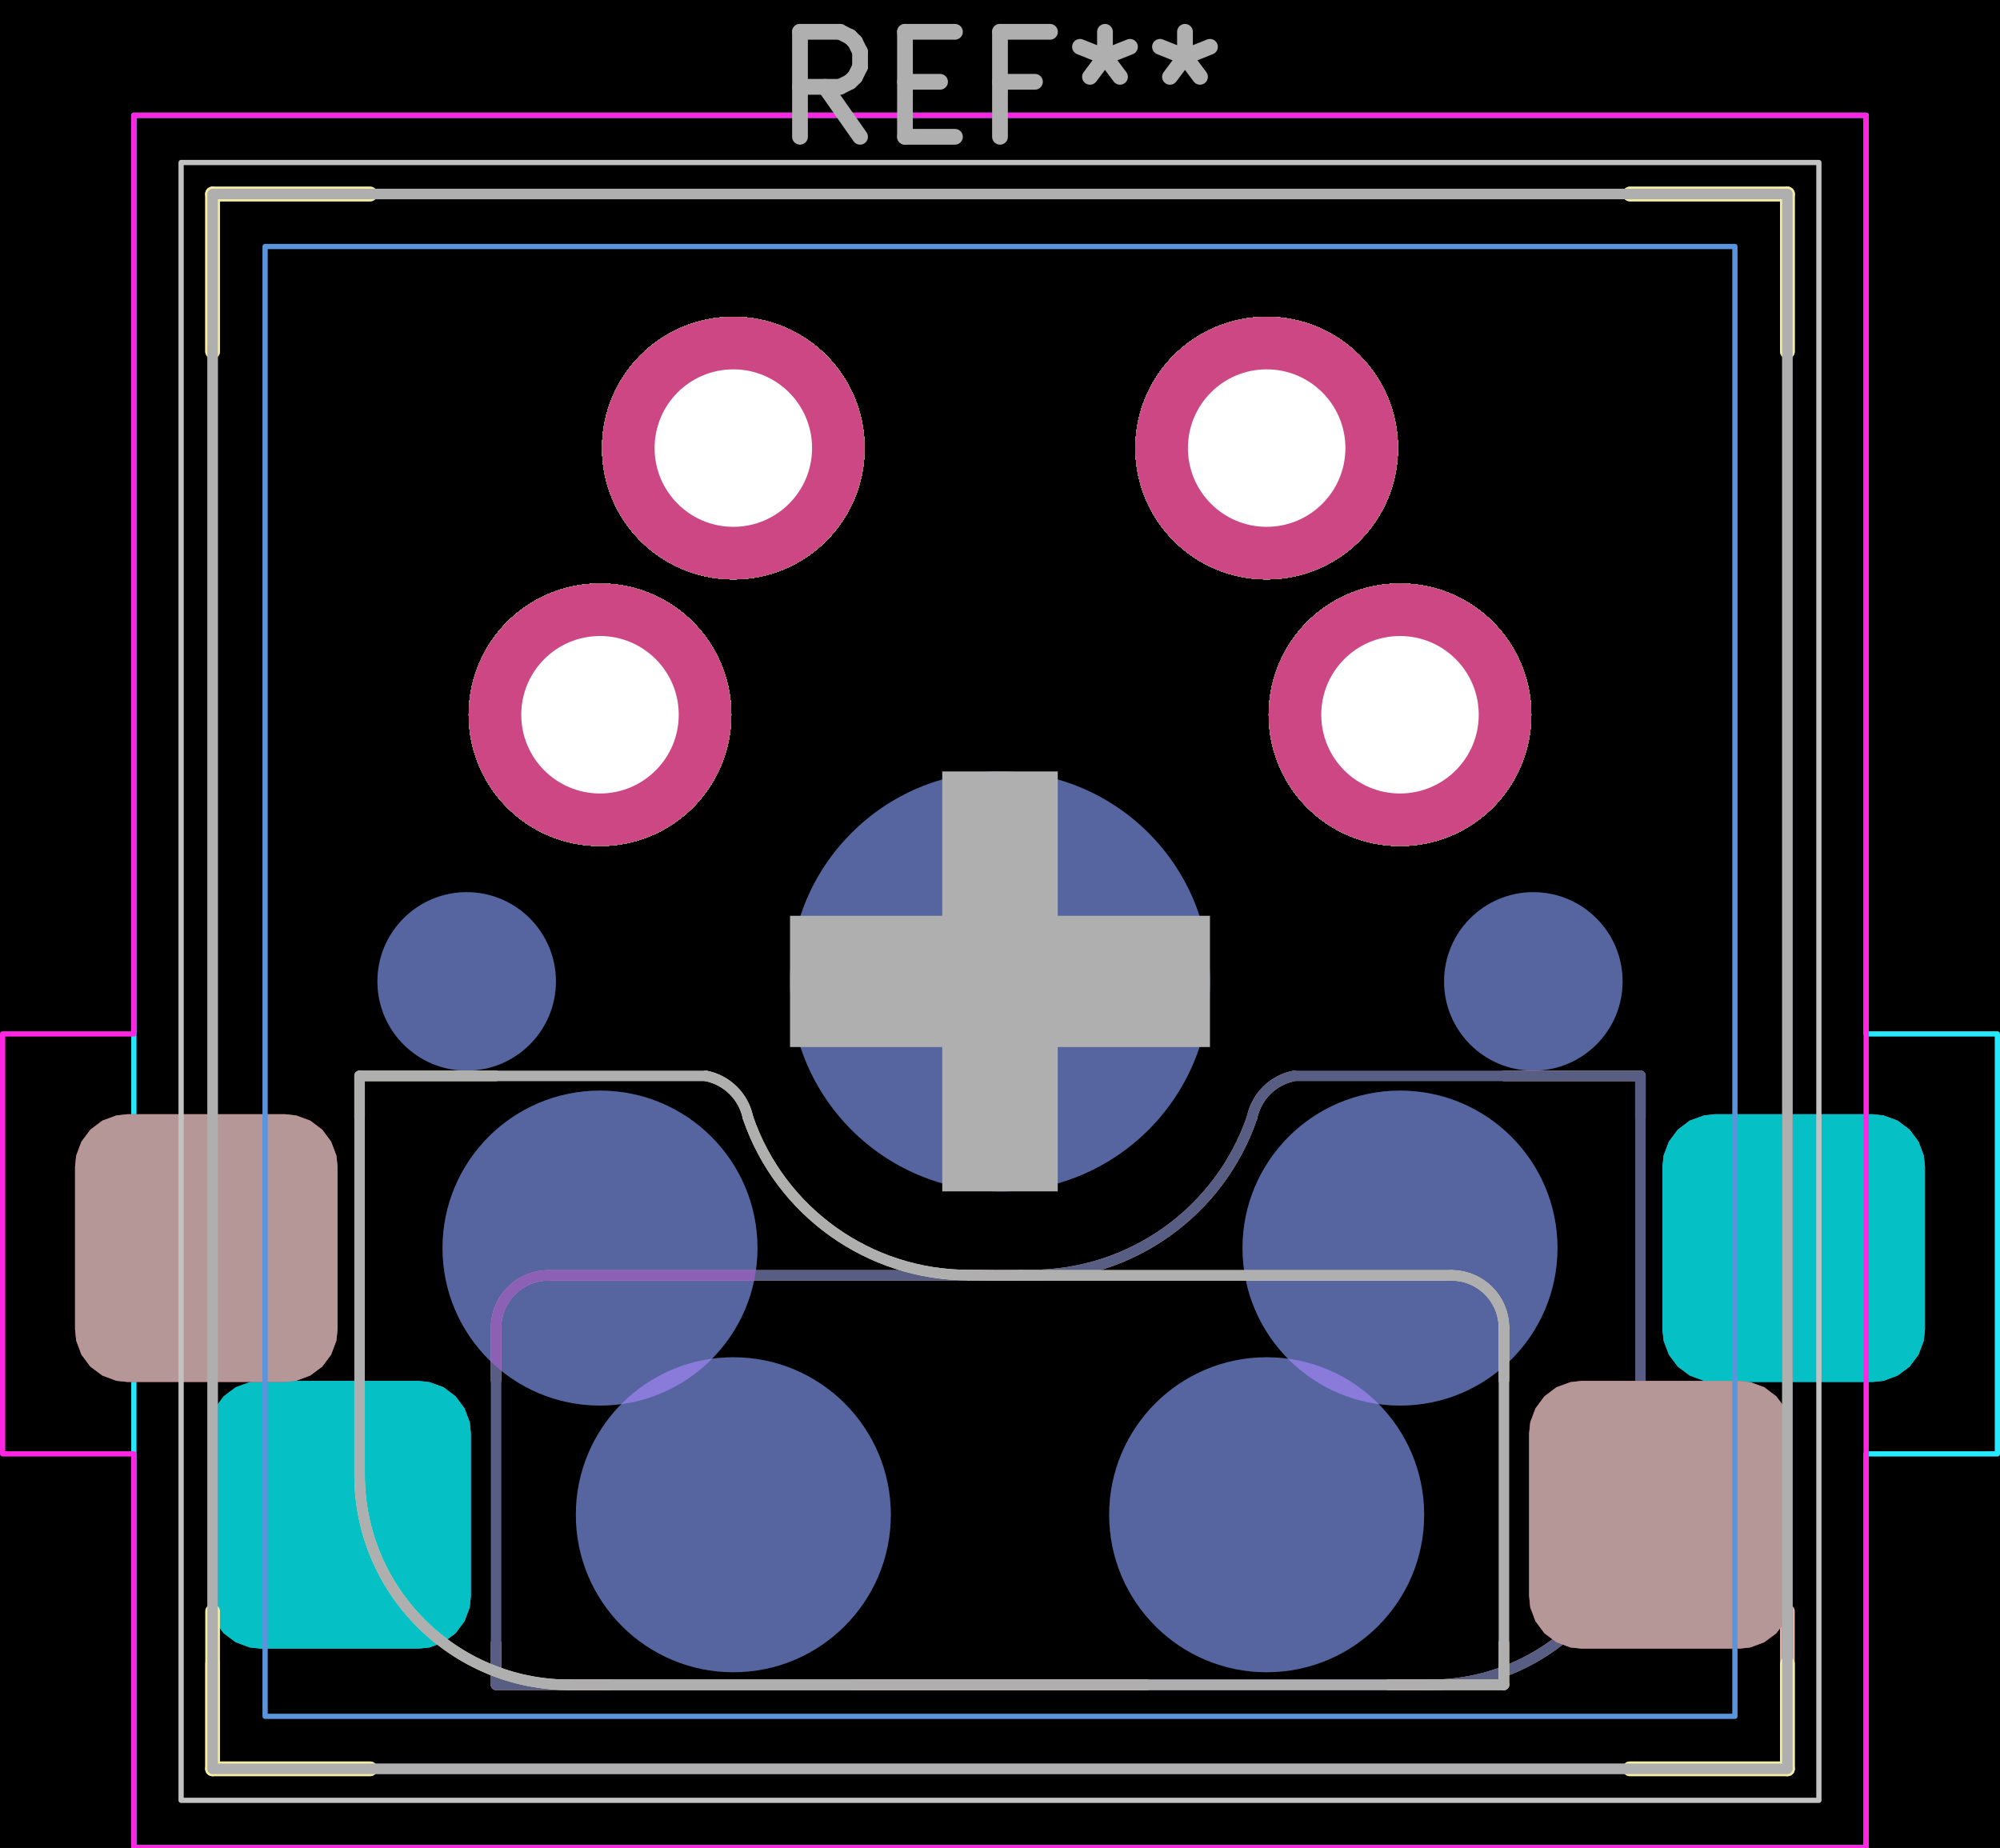
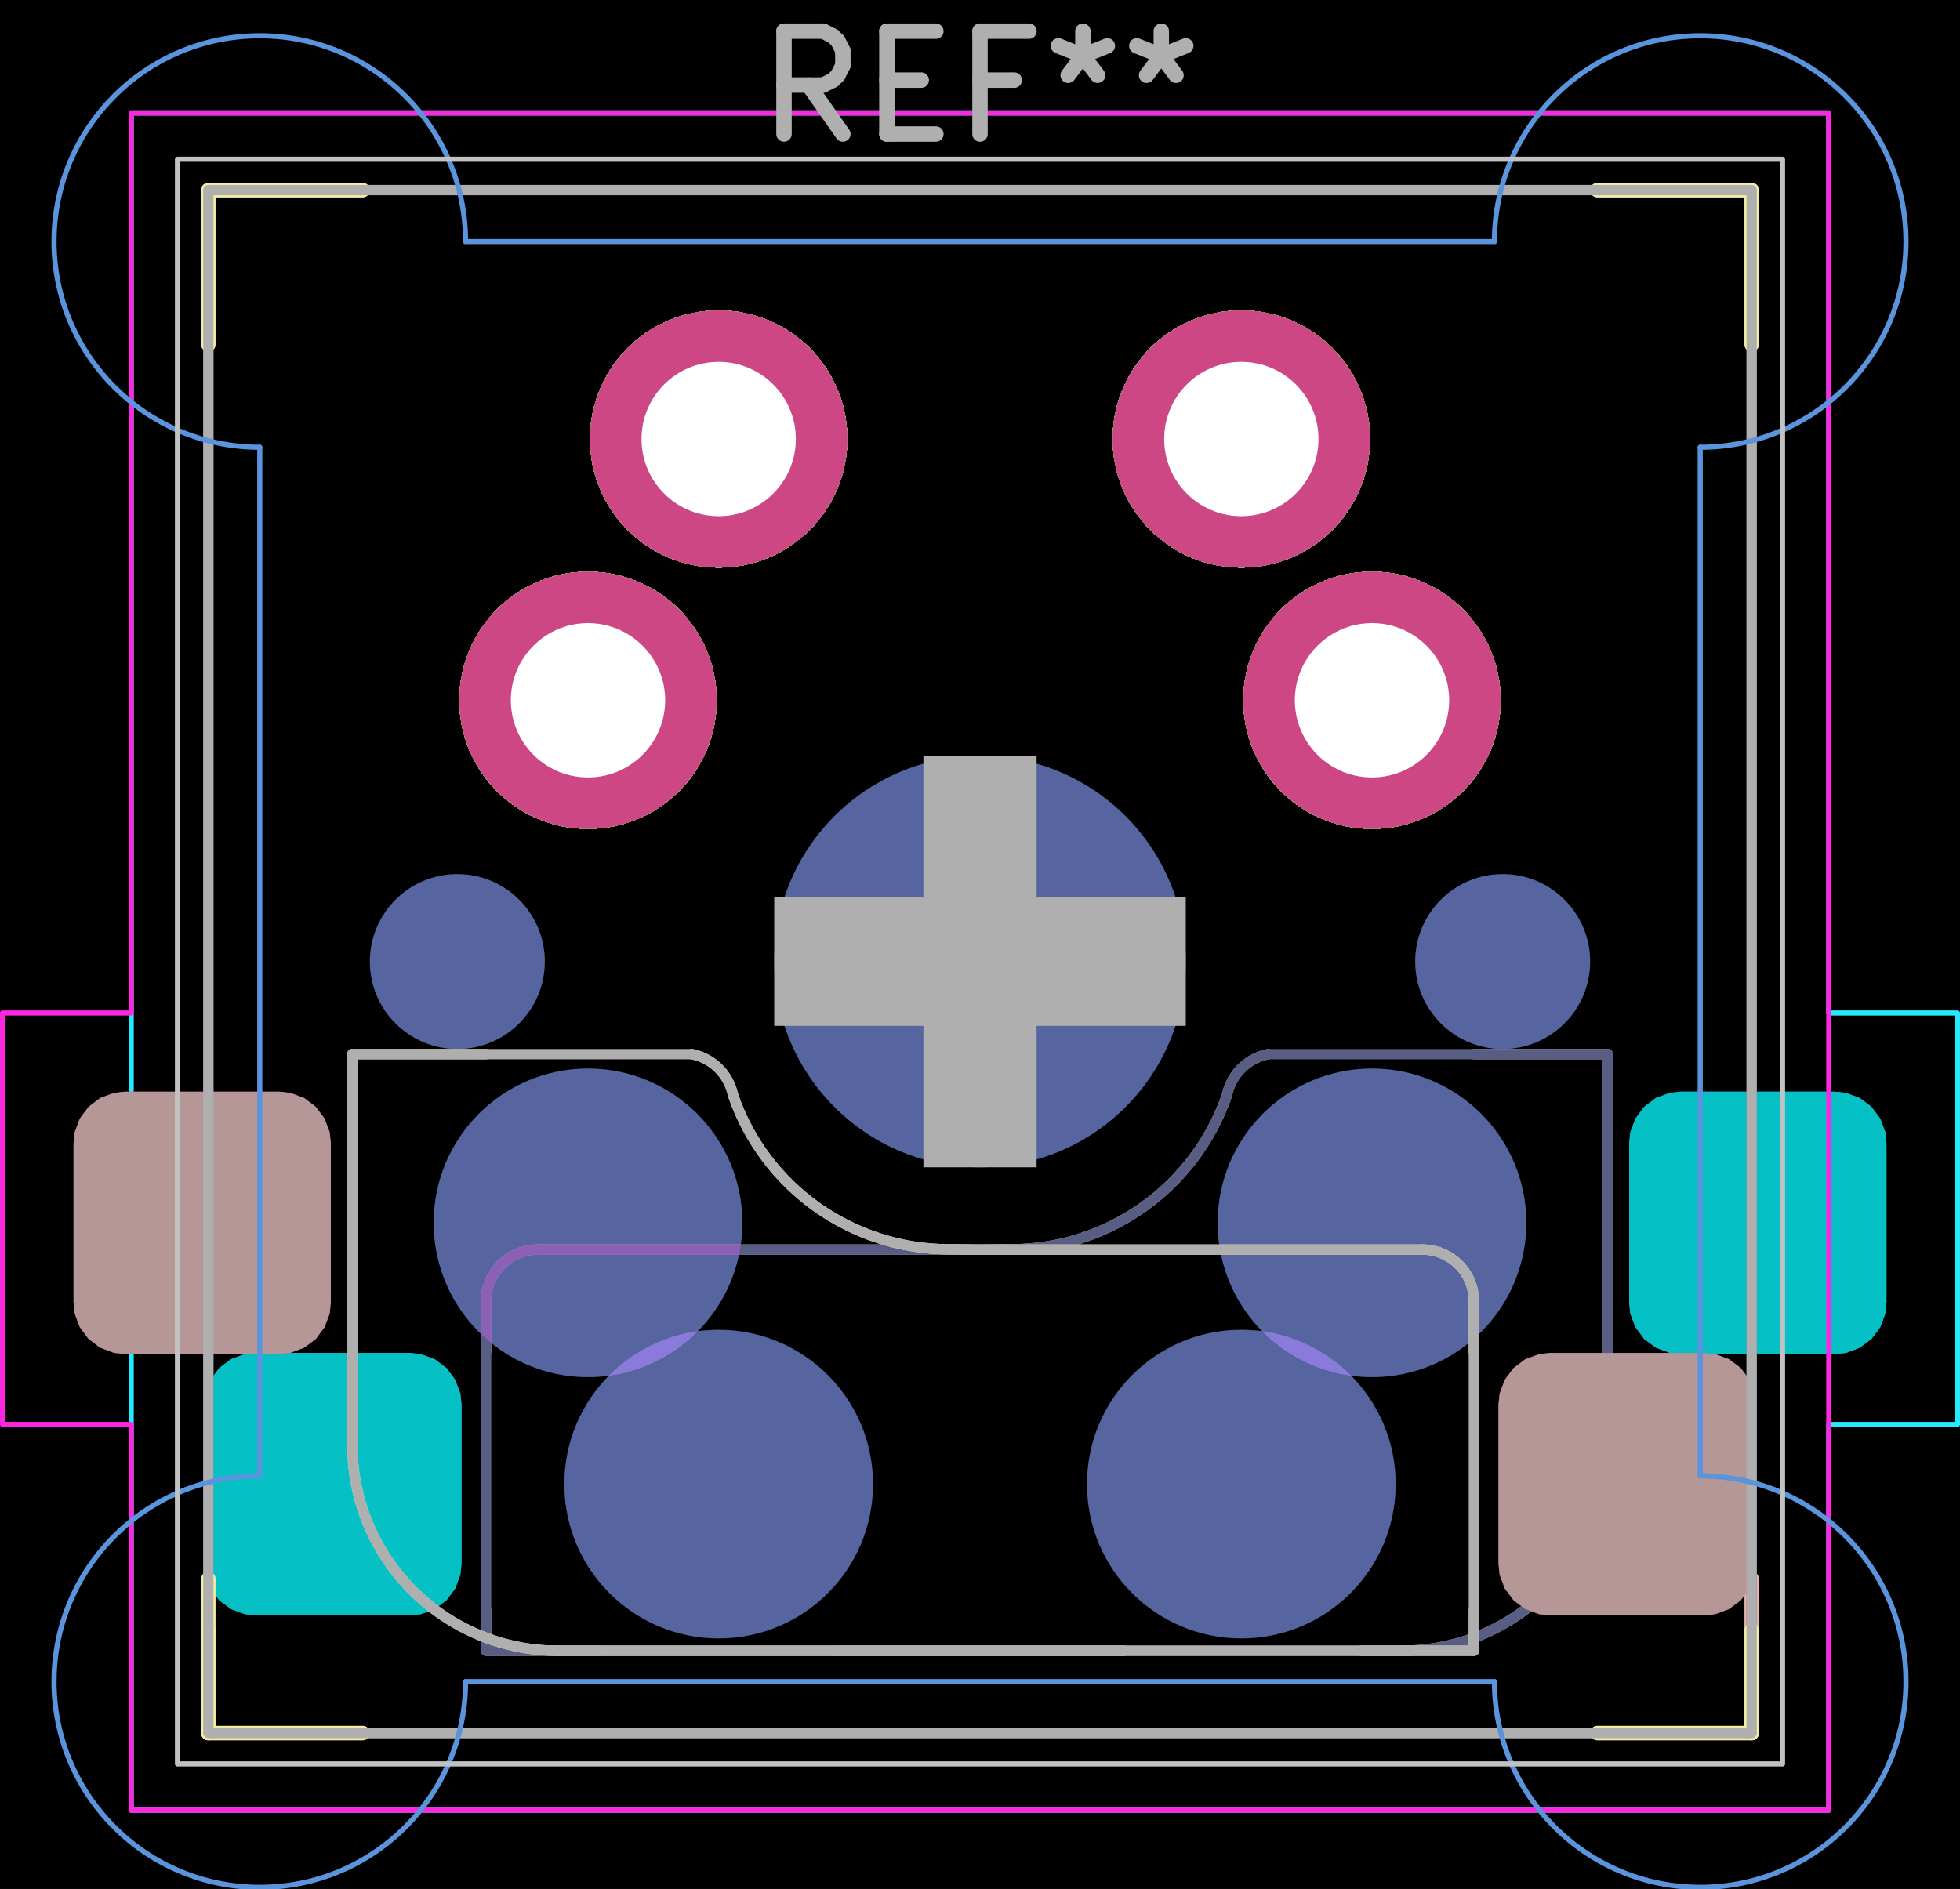
- <svg xmlns="http://www.w3.org/2000/svg" version="1.1" width="100%" height="100%" viewBox="0 0 19.05 17.602" preserveAspectRatio="xMidYMid meet">
+ <svg xmlns="http://www.w3.org/2000/svg" version="1.1" width="100%" height="100%" viewBox="0 0 19.05 18.364" preserveAspectRatio="xMidYMid meet">
  <rect width="100%" height="100%" fill="black" />
  <g style="fill:#000000; fill-opacity:1;stroke:#000000; stroke-opacity:1; stroke-linecap:round; stroke-linejoin:round;" transform="translate(0 0) scale(1 1)">
    <path style="fill:#4D7FC4; fill-opacity:1; stroke:none;fill-rule:evenodd;" d="M 1.985,13.653 1.996,13.547 2.046,13.414 2.131,13.3 2.245,13.214 2.379,13.165 2.485,13.153 3.985,13.153 4.091,13.165 4.225,13.214 4.339,13.3 4.424,13.414 4.474,13.547 4.485,13.653 4.485,15.203 4.474,15.31 4.424,15.443 4.339,15.557 4.225,15.642 4.091,15.692 3.985,15.703 2.485,15.703 2.379,15.692 2.245,15.642 2.131,15.557 2.046,15.443 1.996,15.31 1.985,15.203 Z" />
  </g>
  <g style="fill:#4D7FC4; fill-opacity:1; stroke:none;">
    <circle cx="5.715" cy="6.808" r="1.25" />
    <circle cx="13.335" cy="6.808" r="1.25" />
    <circle cx="6.985" cy="4.268" r="1.25" />
    <circle cx="12.065" cy="4.268" r="1.25" />
    <path style="fill:#4D7FC4; fill-opacity:1; stroke:none;fill-rule:evenodd;" d="M 15.835,11.113 15.846,11.007 15.896,10.874 15.981,10.76 16.095,10.674 16.229,10.625 16.335,10.613 17.835,10.613 17.941,10.625 18.075,10.674 18.189,10.76 18.274,10.874 18.324,11.007 18.335,11.113 18.335,12.663 18.324,12.77 18.274,12.903 18.189,13.017 18.075,13.102 17.941,13.152 17.835,13.163 16.335,13.163 16.229,13.152 16.095,13.102 15.981,13.017 15.896,12.903 15.846,12.77 15.835,12.663 Z" />
  </g>
  <g style="fill:#02FFEE; fill-opacity:0.4; stroke:none;">
    <circle cx="4.445" cy="9.348" r="0.85" />
    <circle cx="5.715" cy="11.888" r="1.5" />
    <circle cx="6.985" cy="14.428" r="1.5" />
    <circle cx="9.525" cy="9.348" r="2" />
    <circle cx="12.065" cy="14.428" r="1.5" />
    <circle cx="13.335" cy="11.888" r="1.5" />
    <circle cx="14.605" cy="9.348" r="0.85" />
    <path style="fill:#02FFEE; fill-opacity:0.4; stroke:none;fill-rule:evenodd;" d="M 1.985,13.653 1.996,13.547 2.046,13.414 2.131,13.3 2.245,13.214 2.379,13.165 2.485,13.153 3.985,13.153 4.091,13.165 4.225,13.214 4.339,13.3 4.424,13.414 4.474,13.547 4.485,13.653 4.485,15.203 4.474,15.31 4.424,15.443 4.339,15.557 4.225,15.642 4.091,15.692 3.985,15.703 2.485,15.703 2.379,15.692 2.245,15.642 2.131,15.557 2.046,15.443 1.996,15.31 1.985,15.203 Z" />
    <circle cx="5.715" cy="6.808" r="1.25" />
    <circle cx="13.335" cy="6.808" r="1.25" />
    <circle cx="6.985" cy="4.268" r="1.25" />
    <circle cx="12.065" cy="4.268" r="1.25" />
    <path style="fill:#02FFEE; fill-opacity:0.4; stroke:none;fill-rule:evenodd;" d="M 15.835,11.113 15.846,11.007 15.896,10.874 15.981,10.76 16.095,10.674 16.229,10.625 16.335,10.613 17.835,10.613 17.941,10.625 18.075,10.674 18.189,10.76 18.274,10.874 18.324,11.007 18.335,11.113 18.335,12.663 18.324,12.77 18.274,12.903 18.189,13.017 18.075,13.102 17.941,13.152 17.835,13.163 16.335,13.163 16.229,13.152 16.095,13.102 15.981,13.017 15.896,12.903 15.846,12.77 15.835,12.663 Z" />
    <path style="fill:#00C2C2; fill-opacity:0.9; stroke:none;fill-rule:evenodd;" d="M 1.985,13.653 1.996,13.547 2.046,13.414 2.131,13.3 2.245,13.214 2.379,13.165 2.485,13.153 3.985,13.153 4.091,13.165 4.225,13.214 4.339,13.3 4.424,13.414 4.474,13.547 4.485,13.653 4.485,15.203 4.474,15.31 4.424,15.443 4.339,15.557 4.225,15.642 4.091,15.692 3.985,15.703 2.485,15.703 2.379,15.692 2.245,15.642 2.131,15.557 2.046,15.443 1.996,15.31 1.985,15.203 Z" />
    <path style="fill:#00C2C2; fill-opacity:0.9; stroke:none;fill-rule:evenodd;" d="M 15.835,11.113 15.846,11.007 15.896,10.874 15.981,10.76 16.095,10.674 16.229,10.625 16.335,10.613 17.835,10.613 17.941,10.625 18.075,10.674 18.189,10.76 18.274,10.874 18.324,11.007 18.335,11.113 18.335,12.663 18.324,12.77 18.274,12.903 18.189,13.017 18.075,13.102 17.941,13.152 17.835,13.163 16.335,13.163 16.229,13.152 16.095,13.102 15.981,13.017 15.896,12.903 15.846,12.77 15.835,12.663 Z" />
  </g>
  <g style="fill:none;  stroke:#E8B2A7; stroke-width:0.14; stroke-opacity:1;  stroke-linecap:round; stroke-linejoin:round;">
    <path d="M2.025 1.848 L2.025 3.348 " />
    <path d="M2.025 1.848 L3.525 1.848 " />
    <path d="M2.025 16.848 L2.025 15.848 " />
    <path d="M2.025 16.848 L3.525 16.848 " />
  </g>
  <g style="fill:none;  stroke:#E8B2A7; stroke-width:0.1; stroke-opacity:1;  stroke-linecap:round; stroke-linejoin:round;">
    <path d="M4.725 13.148 L4.725 12.648 " />
    <path d="M4.725 16.048 L4.725 15.648 " />
    <path d="M5.225 12.148 L9.325 12.148 " />
    <path d="M5.825 16.048 L4.725 16.048 " />
    <path d="M13.625 16.048 L8.125 16.048 " />
    <path d="M15.625 10.248 L14.325 10.248 " />
    <path d="M15.625 10.248 L15.625 10.648 " />
    <path d="M15.625 13.148 L15.625 14.048 " />
  </g>
  <g style="fill:none;  stroke:#E8B2A7; stroke-width:0.14; stroke-opacity:1;  stroke-linecap:round; stroke-linejoin:round;">
    <path d="M17.025 1.848 L15.525 1.848 " />
    <path d="M17.025 1.848 L17.025 3.348 " />
    <path d="M17.025 16.848 L15.525 16.848 " />
    <path d="M17.025 16.848 L17.025 15.348 " />
  </g>
  <g style="fill:none;  stroke:#E8B2A7; stroke-width:0.1; stroke-opacity:1;  stroke-linecap:round; stroke-linejoin:round;">
    <path d="M5.225 12.148 A0.5 0.5 0.0 0 0 4.725 12.648" />
    <path d="M9.325 12.148 A21.513 21.513 0.0 0 0 9.825 12.145" />
    <path d="M9.825 12.145 A2.221 2.221 0.0 0 0 11.925 10.647" />
    <path d="M12.325 10.248 A0.51 0.51 0.0 0 0 11.926 10.643" />
    <path d="M13.625 16.048 A2 2 0.0 0 0 15.625 14.048" />
    <path style="fill:none;  stroke:#26E9FF; stroke-width:0.05; stroke-opacity:1;  stroke-linecap:round; stroke-linejoin:round;fill:none" d="M 17.775,9.848 19.025,9.848 19.025,13.848 17.775,13.848 17.775,17.598 1.275,17.598 1.275,1.098 17.775,1.098 Z" />
  </g>
  <g style="fill:none;  stroke:#585D84; stroke-width:0.1; stroke-opacity:1;  stroke-linecap:round; stroke-linejoin:round;">
    <path d="M4.725 16.048 L4.725 12.648 " />
    <path d="M5.225 12.148 L9.325 12.148 " />
    <path d="M13.625 16.048 L4.725 16.048 " />
    <path d="M15.625 10.248 L12.325 10.248 " />
    <path d="M15.625 10.248 L15.625 14.048 " />
    <path style="fill:none;  stroke:#585D84; stroke-width:0.1; stroke-opacity:1;  stroke-linecap:round; stroke-linejoin:round;fill:none" d="M 2.025,1.848 17.025,1.848 17.025,16.848 2.025,16.848 Z" />
    <path d="M5.225 12.148 A0.5 0.5 0.0 0 0 4.725 12.648" />
    <path d="M9.325 12.148 A21.513 21.513 0.0 0 0 9.825 12.145" />
    <path d="M9.825 12.145 A2.221 2.221 0.0 0 0 11.925 10.647" />
    <path d="M12.325 10.248 A0.51 0.51 0.0 0 0 11.926 10.643" />
    <path d="M13.625 16.048 A2 2 0.0 0 0 15.625 14.048" />
  </g>
  <g style="fill:#F2EDA1; fill-opacity:1; stroke:none;">
    <circle cx="5.715" cy="6.808" r="1.25" />
    <circle cx="13.335" cy="6.808" r="1.25" />
    <circle cx="6.985" cy="4.268" r="1.25" />
    <circle cx="12.065" cy="4.268" r="1.25" />
  </g>
  <g style="fill:#E8B2A7; fill-opacity:1; stroke:none;">
    <circle cx="5.715" cy="6.808" r="1.25" />
    <circle cx="13.335" cy="6.808" r="1.25" />
    <circle cx="6.985" cy="4.268" r="1.25" />
    <circle cx="12.065" cy="4.268" r="1.25" />
  </g>
  <g style="fill:#28CCD9; fill-opacity:1; stroke:none;">
    <circle cx="5.715" cy="6.808" r="1.25" />
    <circle cx="13.335" cy="6.808" r="1.25" />
    <circle cx="6.985" cy="4.268" r="1.25" />
    <circle cx="12.065" cy="4.268" r="1.25" />
  </g>
  <g style="fill:#A7A5C6; fill-opacity:1; stroke:none;">
    <circle cx="5.715" cy="6.808" r="1.25" />
    <circle cx="13.335" cy="6.808" r="1.25" />
    <circle cx="6.985" cy="4.268" r="1.25" />
    <circle cx="12.065" cy="4.268" r="1.25" />
  </g>
  <g style="fill:#F76F8E; fill-opacity:1; stroke:none;">
    <circle cx="5.715" cy="6.808" r="1.25" />
    <circle cx="13.335" cy="6.808" r="1.25" />
    <circle cx="6.985" cy="4.268" r="1.25" />
    <circle cx="12.065" cy="4.268" r="1.25" />
  </g>
  <g style="fill:#5BC3EB; fill-opacity:1; stroke:none;">
    <circle cx="5.715" cy="6.808" r="1.25" />
    <circle cx="13.335" cy="6.808" r="1.25" />
    <circle cx="6.985" cy="4.268" r="1.25" />
    <circle cx="12.065" cy="4.268" r="1.25" />
  </g>
  <g style="fill:#ED7C33; fill-opacity:1; stroke:none;">
    <circle cx="5.715" cy="6.808" r="1.25" />
    <circle cx="13.335" cy="6.808" r="1.25" />
    <circle cx="6.985" cy="4.268" r="1.25" />
    <circle cx="12.065" cy="4.268" r="1.25" />
  </g>
  <g style="fill:#F2EDA1; fill-opacity:1; stroke:none;">
    <circle cx="5.715" cy="6.808" r="1.25" />
    <circle cx="13.335" cy="6.808" r="1.25" />
    <circle cx="6.985" cy="4.268" r="1.25" />
    <circle cx="12.065" cy="4.268" r="1.25" />
  </g>
  <g style="fill:#E8B2A7; fill-opacity:1; stroke:none;">
    <circle cx="5.715" cy="6.808" r="1.25" />
    <circle cx="13.335" cy="6.808" r="1.25" />
    <circle cx="6.985" cy="4.268" r="1.25" />
    <circle cx="12.065" cy="4.268" r="1.25" />
  </g>
  <g style="fill:#28CCD9; fill-opacity:1; stroke:none;">
    <circle cx="5.715" cy="6.808" r="1.25" />
    <circle cx="13.335" cy="6.808" r="1.25" />
    <circle cx="6.985" cy="4.268" r="1.25" />
    <circle cx="12.065" cy="4.268" r="1.25" />
  </g>
  <g style="fill:#A7A5C6; fill-opacity:1; stroke:none;">
    <circle cx="5.715" cy="6.808" r="1.25" />
    <circle cx="13.335" cy="6.808" r="1.25" />
    <circle cx="6.985" cy="4.268" r="1.25" />
    <circle cx="12.065" cy="4.268" r="1.25" />
  </g>
  <g style="fill:#F76F8E; fill-opacity:1; stroke:none;">
    <circle cx="5.715" cy="6.808" r="1.25" />
    <circle cx="13.335" cy="6.808" r="1.25" />
    <circle cx="6.985" cy="4.268" r="1.25" />
    <circle cx="12.065" cy="4.268" r="1.25" />
  </g>
  <g style="fill:#5BC3EB; fill-opacity:1; stroke:none;">
    <circle cx="5.715" cy="6.808" r="1.25" />
    <circle cx="13.335" cy="6.808" r="1.25" />
    <circle cx="6.985" cy="4.268" r="1.25" />
    <circle cx="12.065" cy="4.268" r="1.25" />
  </g>
  <g style="fill:#ED7C33; fill-opacity:1; stroke:none;">
    <circle cx="5.715" cy="6.808" r="1.25" />
    <circle cx="13.335" cy="6.808" r="1.25" />
    <circle cx="6.985" cy="4.268" r="1.25" />
    <circle cx="12.065" cy="4.268" r="1.25" />
  </g>
  <g style="fill:#F2EDA1; fill-opacity:1; stroke:none;">
    <circle cx="5.715" cy="6.808" r="1.25" />
    <circle cx="13.335" cy="6.808" r="1.25" />
    <circle cx="6.985" cy="4.268" r="1.25" />
    <circle cx="12.065" cy="4.268" r="1.25" />
  </g>
  <g style="fill:#E8B2A7; fill-opacity:1; stroke:none;">
    <circle cx="5.715" cy="6.808" r="1.25" />
    <circle cx="13.335" cy="6.808" r="1.25" />
    <circle cx="6.985" cy="4.268" r="1.25" />
    <circle cx="12.065" cy="4.268" r="1.25" />
  </g>
  <g style="fill:#28CCD9; fill-opacity:1; stroke:none;">
    <circle cx="5.715" cy="6.808" r="1.25" />
    <circle cx="13.335" cy="6.808" r="1.25" />
    <circle cx="6.985" cy="4.268" r="1.25" />
    <circle cx="12.065" cy="4.268" r="1.25" />
  </g>
  <g style="fill:#A7A5C6; fill-opacity:1; stroke:none;">
    <circle cx="5.715" cy="6.808" r="1.25" />
    <circle cx="13.335" cy="6.808" r="1.25" />
    <circle cx="6.985" cy="4.268" r="1.25" />
    <circle cx="12.065" cy="4.268" r="1.25" />
  </g>
  <g style="fill:#F76F8E; fill-opacity:1; stroke:none;">
    <circle cx="5.715" cy="6.808" r="1.25" />
    <circle cx="13.335" cy="6.808" r="1.25" />
    <circle cx="6.985" cy="4.268" r="1.25" />
    <circle cx="12.065" cy="4.268" r="1.25" />
  </g>
  <g style="fill:#5BC3EB; fill-opacity:1; stroke:none;">
    <circle cx="5.715" cy="6.808" r="1.25" />
    <circle cx="13.335" cy="6.808" r="1.25" />
    <circle cx="6.985" cy="4.268" r="1.25" />
    <circle cx="12.065" cy="4.268" r="1.25" />
  </g>
  <g style="fill:#ED7C33; fill-opacity:1; stroke:none;">
    <circle cx="5.715" cy="6.808" r="1.25" />
    <circle cx="13.335" cy="6.808" r="1.25" />
    <circle cx="6.985" cy="4.268" r="1.25" />
    <circle cx="12.065" cy="4.268" r="1.25" />
  </g>
  <g style="fill:#8DCB81; fill-opacity:1; stroke:none;">
    <circle cx="5.715" cy="6.808" r="1.25" />
    <circle cx="13.335" cy="6.808" r="1.25" />
    <circle cx="6.985" cy="4.268" r="1.25" />
    <circle cx="12.065" cy="4.268" r="1.25" />
  </g>
  <g style="fill:#F2EDA1; fill-opacity:1; stroke:none;">
    <circle cx="5.715" cy="6.808" r="1.25" />
    <circle cx="13.335" cy="6.808" r="1.25" />
    <circle cx="6.985" cy="4.268" r="1.25" />
    <circle cx="12.065" cy="4.268" r="1.25" />
  </g>
  <g style="fill:#E8B2A7; fill-opacity:1; stroke:none;">
    <circle cx="5.715" cy="6.808" r="1.25" />
    <circle cx="13.335" cy="6.808" r="1.25" />
    <circle cx="6.985" cy="4.268" r="1.25" />
    <circle cx="12.065" cy="4.268" r="1.25" />
  </g>
  <g style="fill:#28CCD9; fill-opacity:1; stroke:none;">
    <circle cx="5.715" cy="6.808" r="1.25" />
    <circle cx="13.335" cy="6.808" r="1.25" />
    <circle cx="6.985" cy="4.268" r="1.25" />
    <circle cx="12.065" cy="4.268" r="1.25" />
  </g>
  <g style="fill:#A7A5C6; fill-opacity:1; stroke:none;">
    <circle cx="5.715" cy="6.808" r="1.25" />
    <circle cx="13.335" cy="6.808" r="1.25" />
    <circle cx="6.985" cy="4.268" r="1.25" />
    <circle cx="12.065" cy="4.268" r="1.25" />
  </g>
  <g style="fill:#DB628B; fill-opacity:1; stroke:none;">
    <circle cx="5.715" cy="6.808" r="1.25" />
    <circle cx="13.335" cy="6.808" r="1.25" />
    <circle cx="6.985" cy="4.268" r="1.25" />
    <circle cx="12.065" cy="4.268" r="1.25" />
  </g>
  <g style="fill:#4FCBCB; fill-opacity:1; stroke:none;">
    <circle cx="5.715" cy="6.808" r="1.25" />
    <circle cx="13.335" cy="6.808" r="1.25" />
    <circle cx="6.985" cy="4.268" r="1.25" />
    <circle cx="12.065" cy="4.268" r="1.25" />
  </g>
  <g style="fill:#CE7D2C; fill-opacity:1; stroke:none;">
    <circle cx="5.715" cy="6.808" r="1.25" />
    <circle cx="13.335" cy="6.808" r="1.25" />
    <circle cx="6.985" cy="4.268" r="1.25" />
    <circle cx="12.065" cy="4.268" r="1.25" />
  </g>
  <g style="fill:#7FC87F; fill-opacity:1; stroke:none;">
    <circle cx="5.715" cy="6.808" r="1.25" />
    <circle cx="13.335" cy="6.808" r="1.25" />
    <circle cx="6.985" cy="4.268" r="1.25" />
    <circle cx="12.065" cy="4.268" r="1.25" />
  </g>
  <g style="fill:#C83434; fill-opacity:1; stroke:none;">
    <circle cx="5.715" cy="6.808" r="1.25" />
    <circle cx="13.335" cy="6.808" r="1.25" />
    <path style="fill:#C83434; fill-opacity:1; stroke:none;fill-rule:evenodd;" d="M 14.565,13.653 14.576,13.547 14.626,13.414 14.711,13.3 14.825,13.214 14.959,13.165 15.065,13.153 16.565,13.153 16.671,13.165 16.805,13.214 16.919,13.3 17.004,13.414 17.054,13.547 17.065,13.653 17.065,15.203 17.054,15.31 17.004,15.443 16.919,15.557 16.805,15.642 16.671,15.692 16.565,15.703 15.065,15.703 14.959,15.692 14.825,15.642 14.711,15.557 14.626,15.443 14.576,15.31 14.565,15.203 Z" />
    <path style="fill:#C83434; fill-opacity:1; stroke:none;fill-rule:evenodd;" d="M 0.715,11.113 0.726,11.007 0.776,10.874 0.861,10.76 0.975,10.674 1.109,10.625 1.215,10.613 2.715,10.613 2.821,10.625 2.955,10.674 3.069,10.76 3.154,10.874 3.204,11.007 3.215,11.113 3.215,12.663 3.204,12.77 3.154,12.903 3.069,13.017 2.955,13.102 2.821,13.152 2.715,13.163 1.215,13.163 1.109,13.152 0.975,13.102 0.861,13.017 0.776,12.903 0.726,12.77 0.715,12.663 Z" />
    <circle cx="6.985" cy="4.268" r="1.25" />
    <circle cx="12.065" cy="4.268" r="1.25" />
  </g>
  <g style="fill:#D864FF; fill-opacity:0.4; stroke:none;">
    <circle cx="4.445" cy="9.348" r="0.85" />
    <circle cx="5.715" cy="11.888" r="1.5" />
    <circle cx="6.985" cy="14.428" r="1.5" />
    <circle cx="9.525" cy="9.348" r="2" />
    <circle cx="12.065" cy="14.428" r="1.5" />
    <circle cx="13.335" cy="11.888" r="1.5" />
    <circle cx="14.605" cy="9.348" r="0.85" />
    <circle cx="5.715" cy="6.808" r="1.25" />
    <circle cx="13.335" cy="6.808" r="1.25" />
    <path style="fill:#D864FF; fill-opacity:0.4; stroke:none;fill-rule:evenodd;" d="M 14.565,13.653 14.576,13.547 14.626,13.414 14.711,13.3 14.825,13.214 14.959,13.165 15.065,13.153 16.565,13.153 16.671,13.165 16.805,13.214 16.919,13.3 17.004,13.414 17.054,13.547 17.065,13.653 17.065,15.203 17.054,15.31 17.004,15.443 16.919,15.557 16.805,15.642 16.671,15.692 16.565,15.703 15.065,15.703 14.959,15.692 14.825,15.642 14.711,15.557 14.626,15.443 14.576,15.31 14.565,15.203 Z" />
    <path style="fill:#D864FF; fill-opacity:0.4; stroke:none;fill-rule:evenodd;" d="M 0.715,11.113 0.726,11.007 0.776,10.874 0.861,10.76 0.975,10.674 1.109,10.625 1.215,10.613 2.715,10.613 2.821,10.625 2.955,10.674 3.069,10.76 3.154,10.874 3.204,11.007 3.215,11.113 3.215,12.663 3.204,12.77 3.154,12.903 3.069,13.017 2.955,13.102 2.821,13.152 2.715,13.163 1.215,13.163 1.109,13.152 0.975,13.102 0.861,13.017 0.776,12.903 0.726,12.77 0.715,12.663 Z" />
    <circle cx="6.985" cy="4.268" r="1.25" />
    <circle cx="12.065" cy="4.268" r="1.25" />
    <path style="fill:#B4A09A; fill-opacity:0.9; stroke:none;fill-rule:evenodd;" d="M 14.565,13.653 14.576,13.547 14.626,13.414 14.711,13.3 14.825,13.214 14.959,13.165 15.065,13.153 16.565,13.153 16.671,13.165 16.805,13.214 16.919,13.3 17.004,13.414 17.054,13.547 17.065,13.653 17.065,15.203 17.054,15.31 17.004,15.443 16.919,15.557 16.805,15.642 16.671,15.692 16.565,15.703 15.065,15.703 14.959,15.692 14.825,15.642 14.711,15.557 14.626,15.443 14.576,15.31 14.565,15.203 Z" />
    <path style="fill:#B4A09A; fill-opacity:0.9; stroke:none;fill-rule:evenodd;" d="M 0.715,11.113 0.726,11.007 0.776,10.874 0.861,10.76 0.975,10.674 1.109,10.625 1.215,10.613 2.715,10.613 2.821,10.625 2.955,10.674 3.069,10.76 3.154,10.874 3.204,11.007 3.215,11.113 3.215,12.663 3.204,12.77 3.154,12.903 3.069,13.017 2.955,13.102 2.821,13.152 2.715,13.163 1.215,13.163 1.109,13.152 0.975,13.102 0.861,13.017 0.776,12.903 0.726,12.77 0.715,12.663 Z" />
  </g>
  <g style="fill:none;  stroke:#F2EDA1; stroke-width:0.14; stroke-opacity:1;  stroke-linecap:round; stroke-linejoin:round;">
    <path d="M2.025 1.848 L2.025 3.348 " />
    <path d="M2.025 1.848 L3.525 1.848 " />
    <path d="M2.025 16.848 L2.025 15.348 " />
    <path d="M2.025 16.848 L3.525 16.848 " />
  </g>
  <g style="fill:none;  stroke:#F2EDA1; stroke-width:0.1; stroke-opacity:1;  stroke-linecap:round; stroke-linejoin:round;">
    <path d="M3.425 10.248 L3.425 10.648 " />
    <path d="M3.425 10.248 L4.725 10.248 " />
    <path d="M3.425 13.148 L3.425 14.048 " />
    <path d="M5.425 16.048 L10.925 16.048 " />
    <path d="M13.225 16.048 L14.325 16.048 " />
    <path d="M13.825 12.148 L9.725 12.148 " />
    <path d="M14.325 13.148 L14.325 12.648 " />
    <path d="M14.325 16.048 L14.325 15.648 " />
  </g>
  <g style="fill:none;  stroke:#F2EDA1; stroke-width:0.14; stroke-opacity:1;  stroke-linecap:round; stroke-linejoin:round;">
    <path d="M17.025 1.848 L15.525 1.848 " />
    <path d="M17.025 1.848 L17.025 3.348 " />
    <path d="M17.025 16.848 L15.525 16.848 " />
    <path d="M17.025 16.848 L17.025 15.848 " />
  </g>
  <g style="fill:none;  stroke:#F2EDA1; stroke-width:0.1; stroke-opacity:1;  stroke-linecap:round; stroke-linejoin:round;">
    <path d="M3.425 14.048 A2 2 0.0 0 0 5.425 16.048" />
    <path d="M7.124 10.643 A0.51 0.51 0.0 0 0 6.725 10.248" />
    <path d="M7.125 10.647 A2.221 2.221 0.0 0 0 9.225 12.145" />
    <path d="M9.225 12.145 A21.513 21.513 0.0 0 0 9.725 12.148" />
    <path d="M14.325 12.648 A0.5 0.5 0.0 0 0 13.825 12.148" />
    <path style="fill:none;  stroke:#FF26E2; stroke-width:0.05; stroke-opacity:1;  stroke-linecap:round; stroke-linejoin:round;fill:none" d="M 1.275,9.848 0.025,9.848 0.025,13.848 1.275,13.848 1.275,17.598 17.775,17.598 17.775,1.098 1.275,1.098 Z" />
  </g>
  <g style="fill:none;  stroke:#AFAFAF; stroke-width:0.15; stroke-opacity:1;  stroke-linecap:round; stroke-linejoin:round;">
    <text x="9.525" y="1.348" textLength="4.536" font-size="1.333" lengthAdjust="spacingAndGlyphs" text-anchor="middle" opacity="0" stroke-opacity="0">REF**</text>
    <g class="stroked-text">
      <path d="M8.192 1.303 L7.858 0.827 " />
      <path d="M7.62 1.303 L7.62 0.303 " />
      <path d="M7.62 0.303 L8.001 0.303 " />
      <path d="M8.001 0.303 L8.096 0.351 " />
      <path d="M8.096 0.351 L8.144 0.398 " />
      <path d="M8.144 0.398 L8.192 0.494 " />
      <path d="M8.192 0.494 L8.192 0.636 " />
      <path d="M8.192 0.636 L8.144 0.732 " />
      <path d="M8.144 0.732 L8.096 0.779 " />
      <path d="M8.096 0.779 L8.001 0.827 " />
      <path d="M8.001 0.827 L7.62 0.827 " />
      <path d="M8.62 0.779 L8.954 0.779 " />
      <path d="M9.096 1.303 L8.62 1.303 " />
      <path d="M8.62 1.303 L8.62 0.303 " />
      <path d="M8.62 0.303 L9.096 0.303 " />
      <path d="M9.858 0.779 L9.525 0.779 " />
      <path d="M9.525 1.303 L9.525 0.303 " />
      <path d="M9.525 0.303 L10.001 0.303 " />
      <path d="M10.525 0.303 L10.525 0.541 " />
      <path d="M10.287 0.446 L10.525 0.541 " />
      <path d="M10.525 0.541 L10.763 0.446 " />
      <path d="M10.382 0.732 L10.525 0.541 " />
      <path d="M10.525 0.541 L10.668 0.732 " />
      <path d="M11.287 0.303 L11.287 0.541 " />
      <path d="M11.049 0.446 L11.287 0.541 " />
      <path d="M11.287 0.541 L11.525 0.446 " />
      <path d="M11.144 0.732 L11.287 0.541 " />
      <path d="M11.287 0.541 L11.43 0.732 " />
    </g>
  </g>
  <g style="fill:none;  stroke:#AFAFAF; stroke-width:0.1; stroke-opacity:1;  stroke-linecap:round; stroke-linejoin:round;">
    <path d="M3.425 10.248 L3.425 14.048 " />
    <path d="M3.425 10.248 L6.725 10.248 " />
    <path d="M5.425 16.048 L14.325 16.048 " />
    <path d="M13.825 12.148 L9.725 12.148 " />
    <path d="M14.325 16.048 L14.325 12.648 " />
    <path style="fill:none;  stroke:#AFAFAF; stroke-width:0.1; stroke-opacity:1;  stroke-linecap:round; stroke-linejoin:round;fill:none" d="M 2.025,1.848 17.025,1.848 17.025,16.848 2.025,16.848 Z" />
    <path d="M3.425 14.048 A2 2 0.0 0 0 5.425 16.048" />
    <path d="M7.124 10.643 A0.51 0.51 0.0 0 0 6.725 10.248" />
    <path d="M7.125 10.647 A2.221 2.221 0.0 0 0 9.225 12.145" />
    <path d="M9.225 12.145 A21.513 21.513 0.0 0 0 9.725 12.148" />
    <path d="M14.325 12.648 A0.5 0.5 0.0 0 0 13.825 12.148" />
    <path style="fill:#AFAFAF; fill-opacity:1; stroke:none;fill-rule:evenodd;" d="M 10.075,8.723 11.525,8.723 11.525,9.973 10.075,9.973 10.075,11.348 8.975,11.348 8.975,9.973 7.525,9.973 7.525,8.723 8.975,8.723 8.975,7.348 10.075,7.348 Z" />
-     <path style="fill:none;  stroke:#5994DC; stroke-width:0.05; stroke-opacity:1;  stroke-linecap:round; stroke-linejoin:round;fill:none" d="M 2.525,2.348 16.525,2.348 16.525,16.348 2.525,16.348 Z" />
+   </g>
+   <g style="fill:none;  stroke:#5994DC; stroke-width:0.05; stroke-opacity:1;  stroke-linecap:round; stroke-linejoin:round;">
+     <path d="M4.525 2.348 L14.525 2.348 " />
+     <path d="M16.525 4.348 L16.525 14.348 " />
+     <path d="M14.525 16.348 L4.525 16.348 " />
+     <path d="M2.525 14.348 L2.525 4.348 " />
+     <path d="M16.525 4.348 A2 2 0.0 1 0 14.525 2.348" />
+     <path d="M14.525 16.348 A2 2 0.0 1 0 16.525 14.348" />
+     <path d="M2.525 14.348 A2 2 0.0 1 0 4.525 16.348" />
+     <path d="M4.525 2.348 A2 2 0.0 1 0 2.525 4.348" />
    <path style="fill:none;  stroke:#C2C2C2; stroke-width:0.05; stroke-opacity:1;  stroke-linecap:round; stroke-linejoin:round;fill:none" d="M 1.725,1.548 17.325,1.548 17.325,17.148 1.725,17.148 Z" />
  </g>
  <g style="fill:#FFFFFF; fill-opacity:1; stroke:none;">
    <circle cx="5.715" cy="6.808" r="0.75" />
  </g>
  <g style="fill:#FFFFFF; fill-opacity:1; stroke:none;">
    <circle cx="13.335" cy="6.808" r="0.75" />
  </g>
  <g style="fill:#FFFFFF; fill-opacity:1; stroke:none;">
    <circle cx="6.985" cy="4.268" r="0.75" />
  </g>
  <g style="fill:#FFFFFF; fill-opacity:1; stroke:none;">
    <circle cx="12.065" cy="4.268" r="0.75" />
  </g>
</svg>
